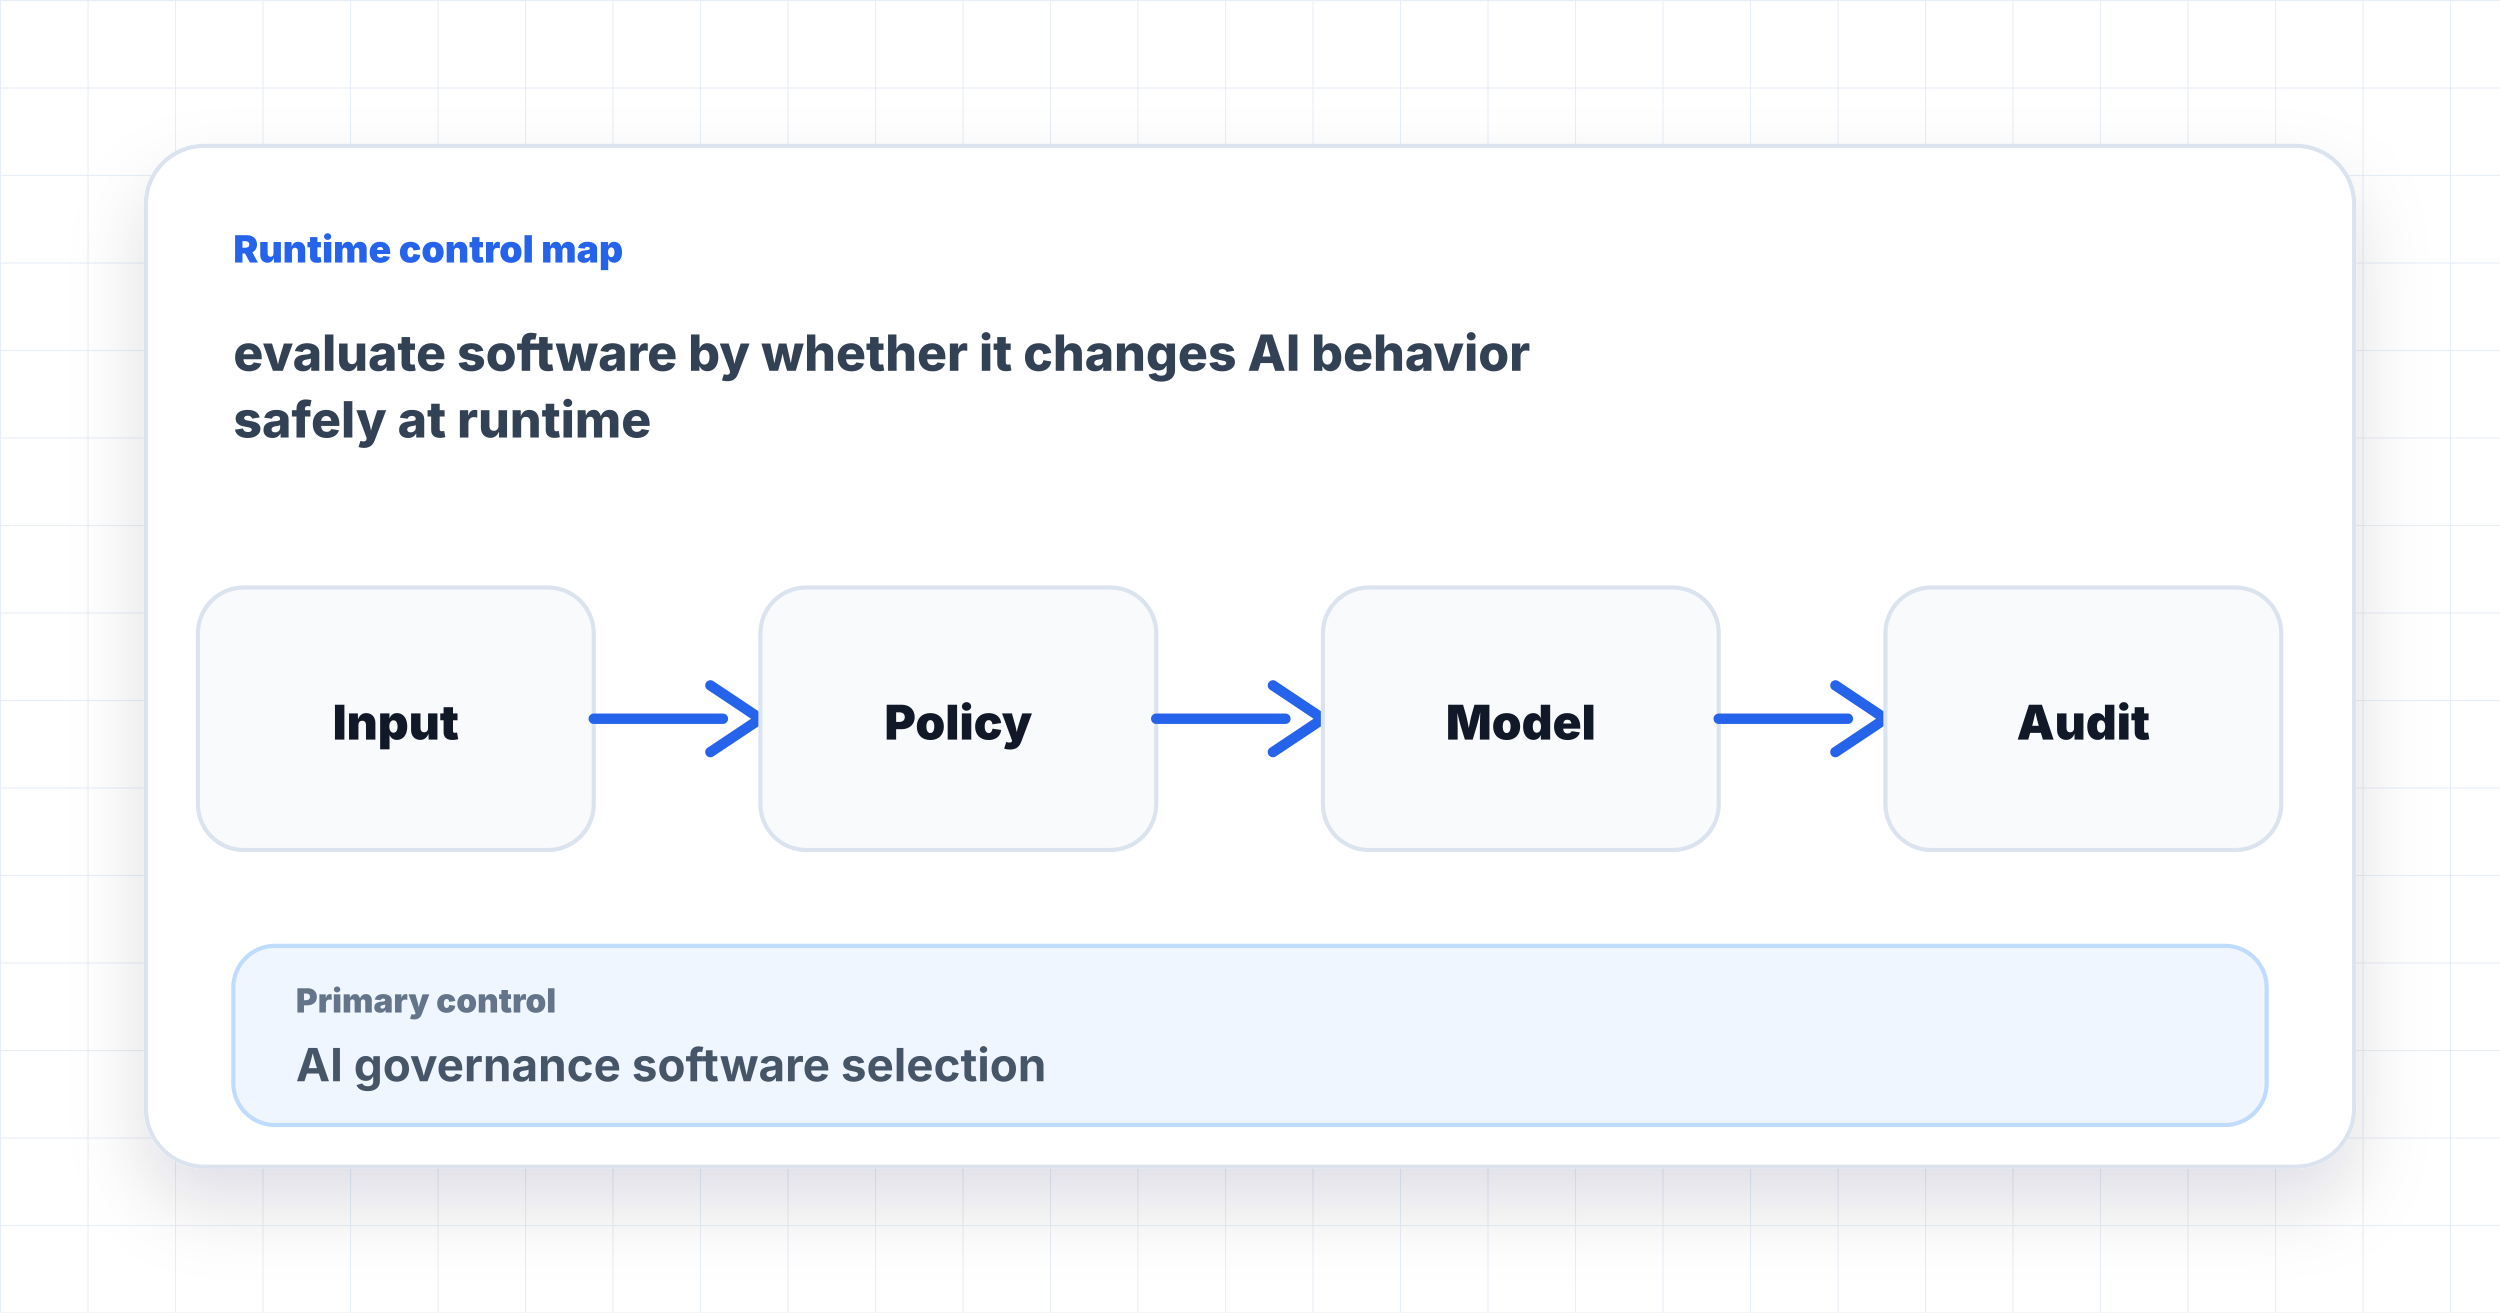
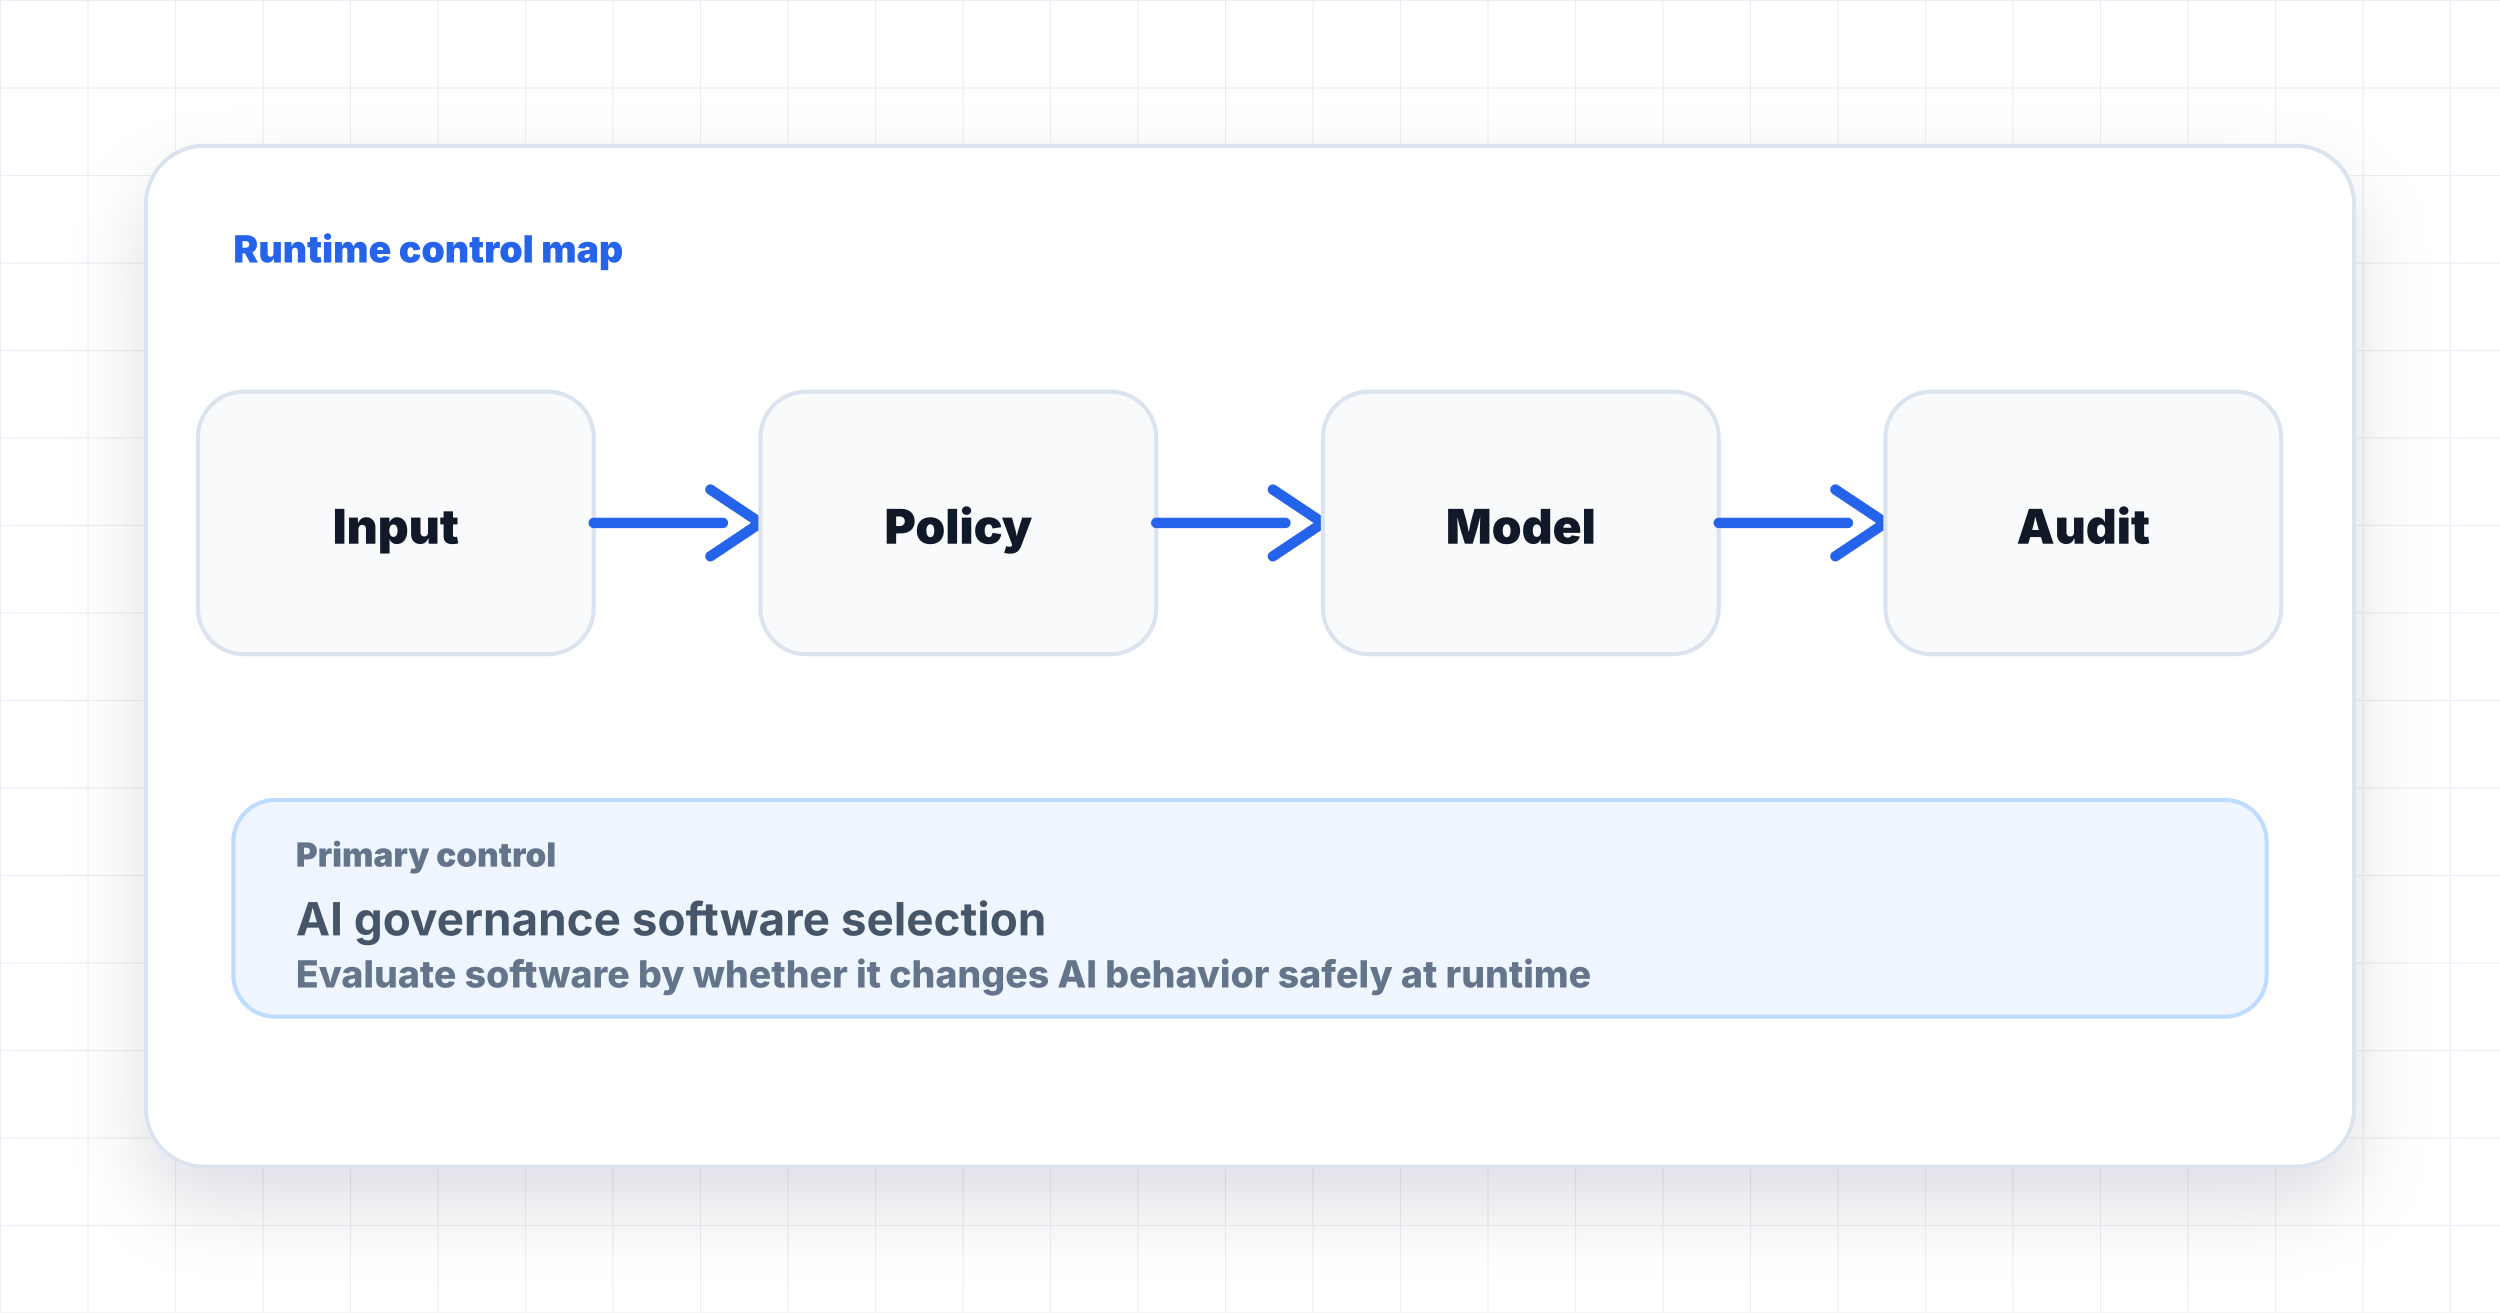
<svg xmlns="http://www.w3.org/2000/svg" width="1200" height="630" viewBox="0 0 1200 630" role="img" aria-label="ai governance software control map">
  <style>
            .eyebrow { font: 900 18px Inter, Arial, sans-serif; letter-spacing: 0; text-transform: uppercase; fill: #2563eb; }
            .title { font: 950 58px Inter, Arial, sans-serif; letter-spacing: 0; fill: #111827; }
            .subtitle { font: 800 24px Inter, Arial, sans-serif; fill: #334155; }
            .body { font: 700 22px Inter, Arial, sans-serif; fill: #475569; }
            .small { font: 800 18px Inter, Arial, sans-serif; fill: #64748b; }
            .label { font: 900 16px Inter, Arial, sans-serif; fill: #64748b; }
            .metric { font: 950 28px Inter, Arial, sans-serif; }
            .node { font: 950 23px Inter, Arial, sans-serif; fill: #111827; }
            .check { font: 800 18px Inter, Arial, sans-serif; fill: #334155; }
        </style>
  <defs>
    <pattern id="grid" width="42" height="42" patternUnits="userSpaceOnUse">
      <path d="M 42 0 L 0 0 0 42" fill="none" stroke="#e8eef6" stroke-width="1" />
    </pattern>
    <filter id="shadow" x="-20%" y="-20%" width="140%" height="150%">
      <feDropShadow dx="0" dy="18" stdDeviation="18" flood-color="#0f172a" flood-opacity="0.13" />
    </filter>
  </defs>
  <rect width="1200" height="630" fill="#ffffff" />
  <rect width="1200" height="630" fill="url(#grid)" />
  <rect x="70" y="70" width="1060" height="490" rx="28" fill="#ffffff" stroke="#dbe3ef" stroke-width="2" filter="url(#shadow)" />
  <text class="eyebrow" x="112" y="126">Runtime control map</text>
-   <text class="subtitle" x="112" y="178">
-     <tspan x="112" dy="0">evaluate software by whether it changes AI behavior</tspan>
-     <tspan x="112" dy="32">safely at runtime</tspan>
-   </text>
-   <rect x="95" y="282" width="190" height="126" rx="22" fill="#f8fafc" stroke="#dbe3ef" stroke-width="2" />
-   <text class="node" x="190" y="355" text-anchor="middle">Input</text>
-   <path d="M 285 345 L 347 345" stroke="#2563eb" stroke-width="5" stroke-linecap="round" />
-   <path d="M 341 329 L 365 345 L 341 361" fill="none" stroke="#2563eb" stroke-width="5" stroke-linecap="round" stroke-linejoin="round" />
-   <rect x="365" y="282" width="190" height="126" rx="22" fill="#f8fafc" stroke="#dbe3ef" stroke-width="2" />
-   <text class="node" x="460" y="355" text-anchor="middle">Policy</text>
-   <path d="M 555 345 L 617 345" stroke="#2563eb" stroke-width="5" stroke-linecap="round" />
-   <path d="M 611 329 L 635 345 L 611 361" fill="none" stroke="#2563eb" stroke-width="5" stroke-linecap="round" stroke-linejoin="round" />
-   <rect x="635" y="282" width="190" height="126" rx="22" fill="#f8fafc" stroke="#dbe3ef" stroke-width="2" />
-   <text class="node" x="730" y="355" text-anchor="middle">Model</text>
-   <path d="M 825 345 L 887 345" stroke="#2563eb" stroke-width="5" stroke-linecap="round" />
-   <path d="M 881 329 L 905 345 L 881 361" fill="none" stroke="#2563eb" stroke-width="5" stroke-linecap="round" stroke-linejoin="round" />
-   <rect x="905" y="282" width="190" height="126" rx="22" fill="#f8fafc" stroke="#dbe3ef" stroke-width="2" />
-   <text class="node" x="1000" y="355" text-anchor="middle">Audit</text>
-   <rect x="112" y="454" width="976" height="86" rx="20" fill="#eff6ff" stroke="#bfdbfe" stroke-width="2" />
-   <text class="label" x="142" y="486">Primary control</text>
-   <text class="body" x="142" y="519">
+   <rect x="95" y="188" width="190" height="126" rx="22" fill="#f8fafc" stroke="#dbe3ef" stroke-width="2" />
+   <text class="node" x="190" y="261" text-anchor="middle">Input</text>
+   <path d="M 285 251 L 347 251" stroke="#2563eb" stroke-width="5" stroke-linecap="round" />
+   <path d="M 341 235 L 365 251 L 341 267" fill="none" stroke="#2563eb" stroke-width="5" stroke-linecap="round" stroke-linejoin="round" />
+   <rect x="365" y="188" width="190" height="126" rx="22" fill="#f8fafc" stroke="#dbe3ef" stroke-width="2" />
+   <text class="node" x="460" y="261" text-anchor="middle">Policy</text>
+   <path d="M 555 251 L 617 251" stroke="#2563eb" stroke-width="5" stroke-linecap="round" />
+   <path d="M 611 235 L 635 251 L 611 267" fill="none" stroke="#2563eb" stroke-width="5" stroke-linecap="round" stroke-linejoin="round" />
+   <rect x="635" y="188" width="190" height="126" rx="22" fill="#f8fafc" stroke="#dbe3ef" stroke-width="2" />
+   <text class="node" x="730" y="261" text-anchor="middle">Model</text>
+   <path d="M 825 251 L 887 251" stroke="#2563eb" stroke-width="5" stroke-linecap="round" />
+   <path d="M 881 235 L 905 251 L 881 267" fill="none" stroke="#2563eb" stroke-width="5" stroke-linecap="round" stroke-linejoin="round" />
+   <rect x="905" y="188" width="190" height="126" rx="22" fill="#f8fafc" stroke="#dbe3ef" stroke-width="2" />
+   <text class="node" x="1000" y="261" text-anchor="middle">Audit</text>
+   <rect x="112" y="384" width="976" height="104" rx="20" fill="#eff6ff" stroke="#bfdbfe" stroke-width="2" />
+   <text class="label" x="142" y="416">Primary control</text>
+   <text class="body" x="142" y="449">
    <tspan x="142" dy="0">AI governance software selection</tspan>
  </text>
+   <text class="small" x="142" y="474">
+     <tspan x="142" dy="0">Evaluate software by whether it changes AI behavior safely at runtime</tspan>
+   </text>
</svg>
